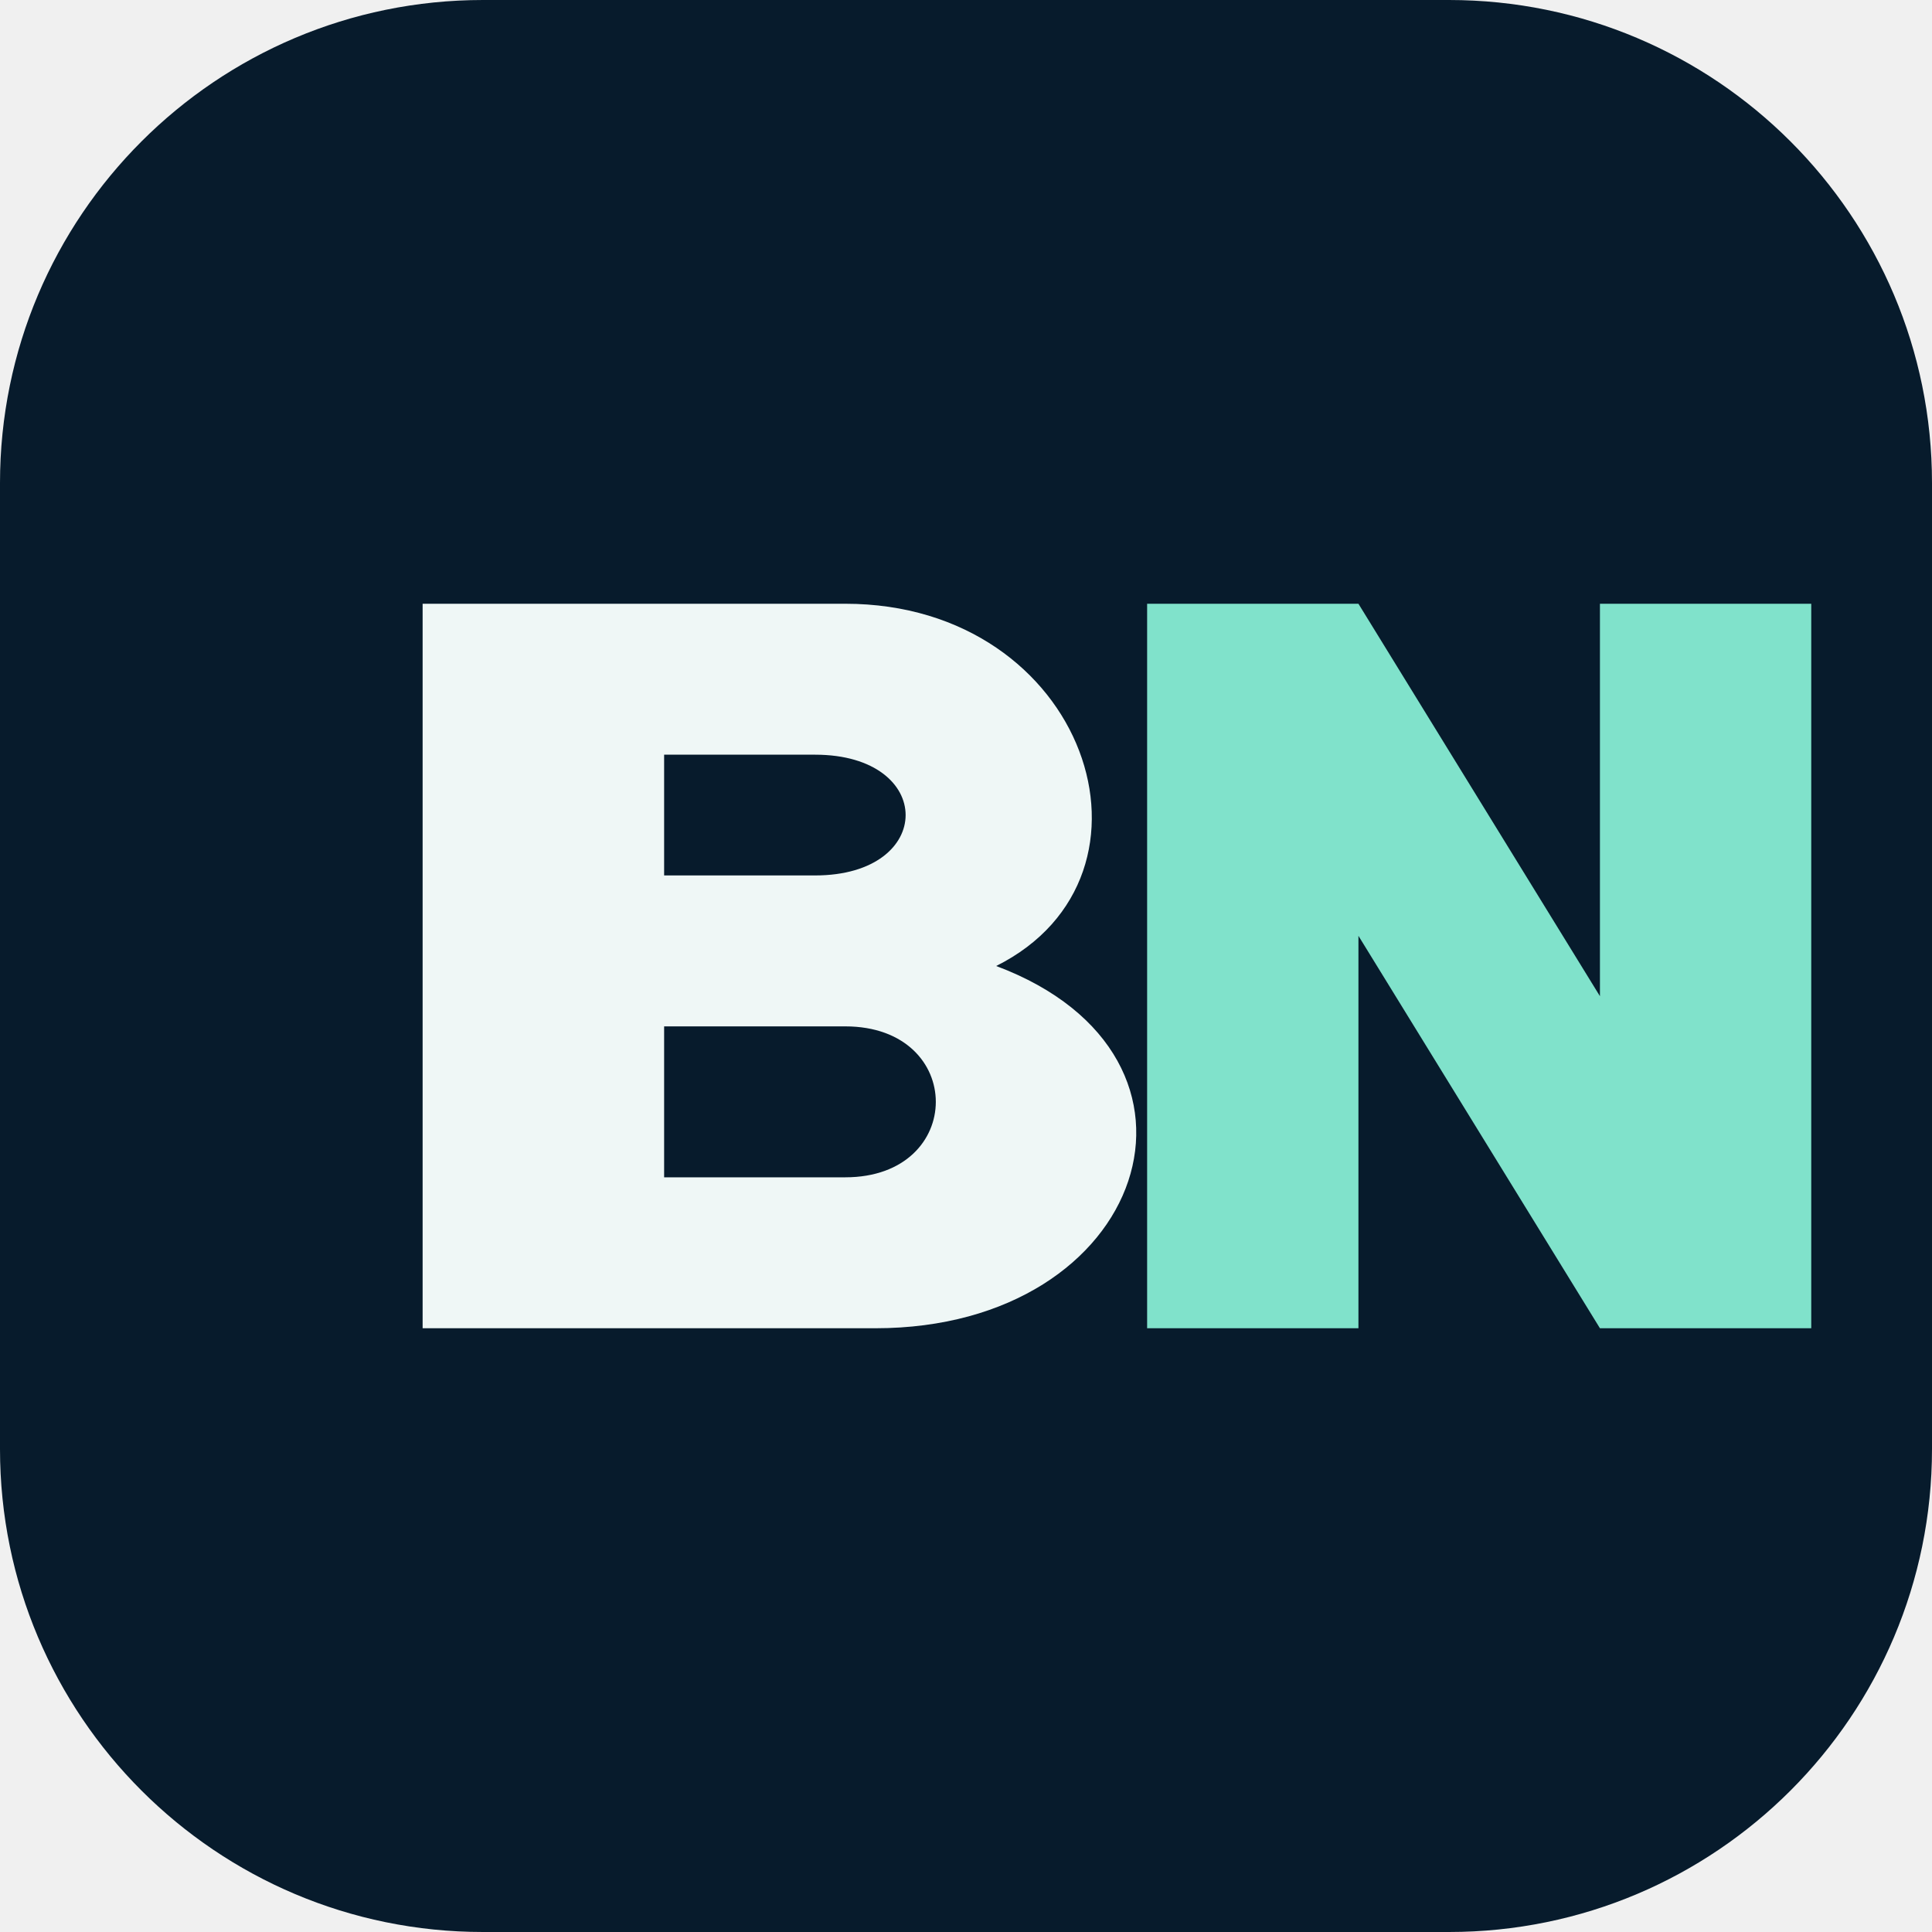
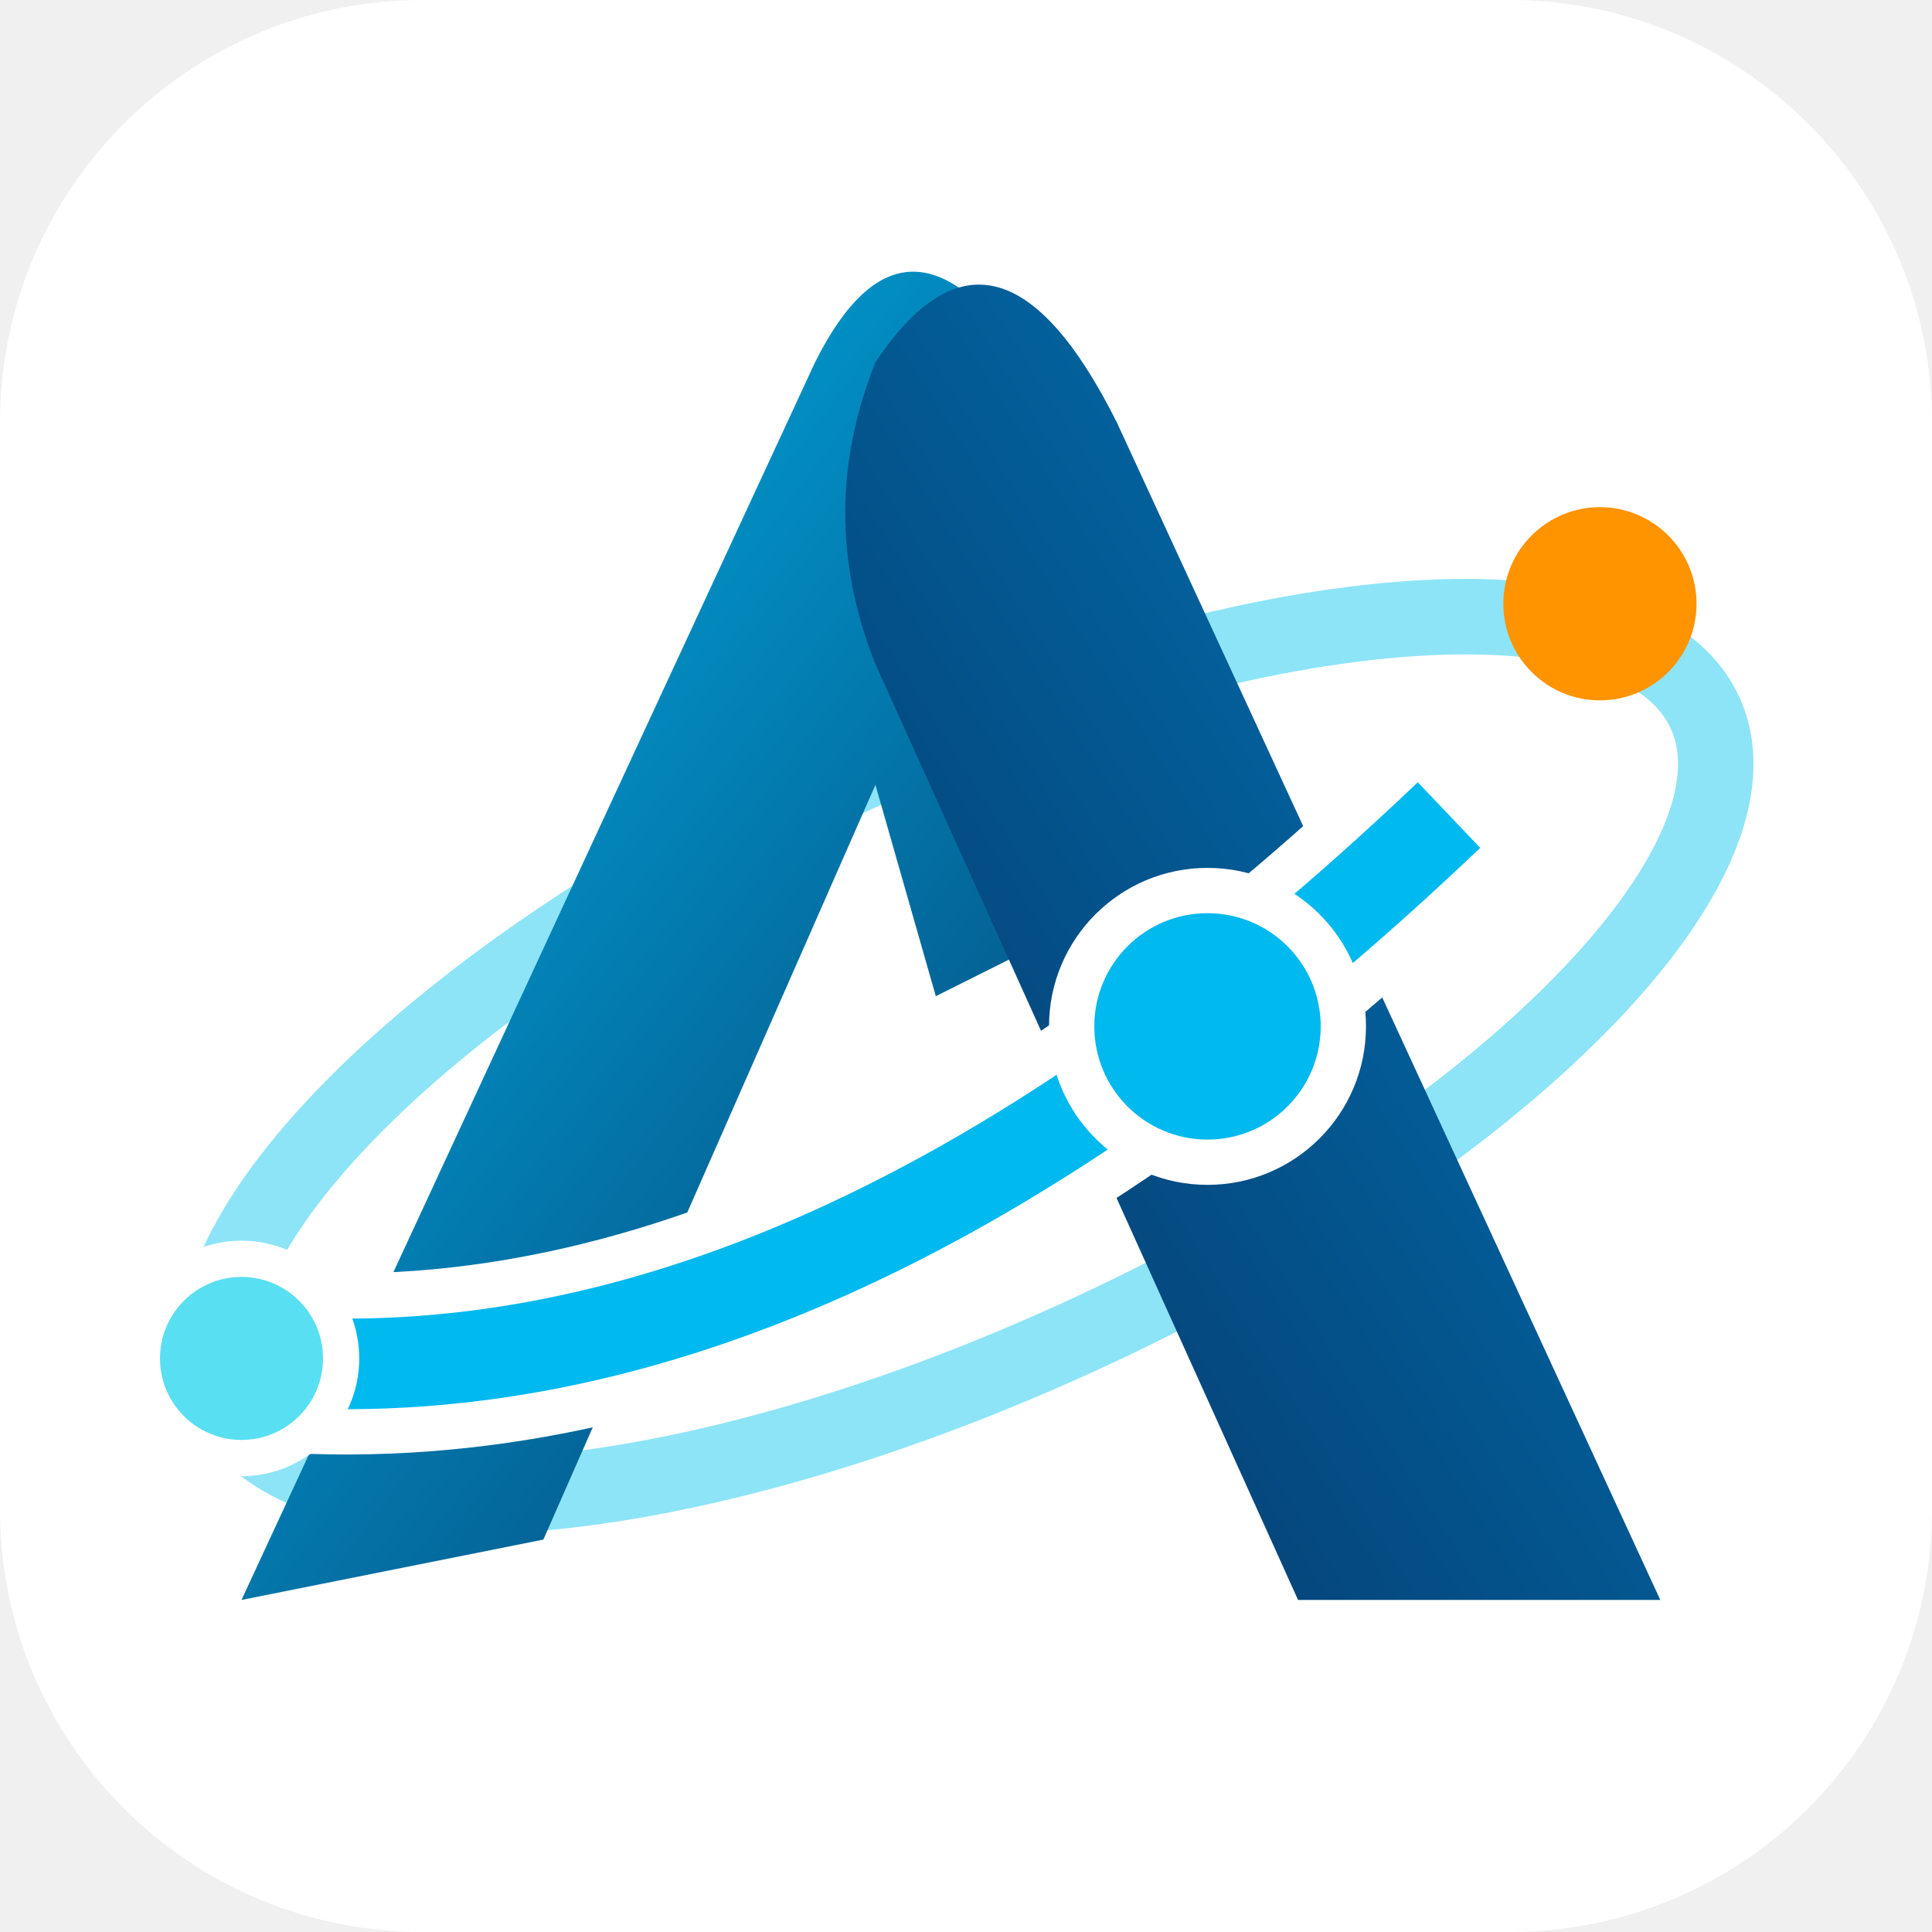
<svg xmlns="http://www.w3.org/2000/svg" viewBox="0 0 64 64">
-   <rect width="64" height="64" rx="16" fill="#071b2c" />
-   <path d="M14 44V20h14c8 0 11 9 5 12 8 3 5 12-4 12H14zm8-15h5c4 0 4-4 0-4h-5v4zm0 10h6c4 0 4-5 0-5h-6v5z" fill="#eff7f6" />
-   <path d="M38 44V20h7l8 13V20h7v24h-7l-8-13v13z" fill="#80e2cb" />
+   <defs>
+     <linearGradient id="a" x1="0" y1="0" x2="1" y2="1">
+       <stop stop-color="#00b9ef" />
+       <stop offset="1" stop-color="#073365" />
+     </linearGradient>
+     <linearGradient id="b" x1="0" y1="1" x2="1" y2="0">
+       <stop stop-color="#073365" />
+       <stop offset="1" stop-color="#007cbd" />
+     </linearGradient>
+   </defs>
+   <rect width="64" height="64" rx="14" fill="#fff" />
+   <ellipse cx="32" cy="35" rx="27" ry="10" transform="rotate(-25 32 35)" fill="none" stroke="#8de4f7" stroke-width="2.5" />
+   <path d="M8 53 27 12Q30 6 34 12L41 28 31 33 29 26 18 51Z" fill="url(#a)" />
+   <path d="M29 12Q33 6 37 14L55 53H43L29 22Q27 17 29 12Z" fill="url(#b)" />
+   <path d="M8 45Q27 47 48 27" fill="none" stroke="#fff" stroke-width="6" />
+   <path d="M8 45Q27 47 48 27" fill="none" stroke="#00b9ef" stroke-width="3" />
+   <circle cx="8" cy="45" r="3.3" fill="#59dff2" stroke="#fff" stroke-width="1.2" />
+   <circle cx="40" cy="34" r="4.5" fill="#00b9ef" stroke="#fff" stroke-width="1.5" />
+   <circle cx="53" cy="20" r="3.2" fill="#ff9300" />
</svg>
